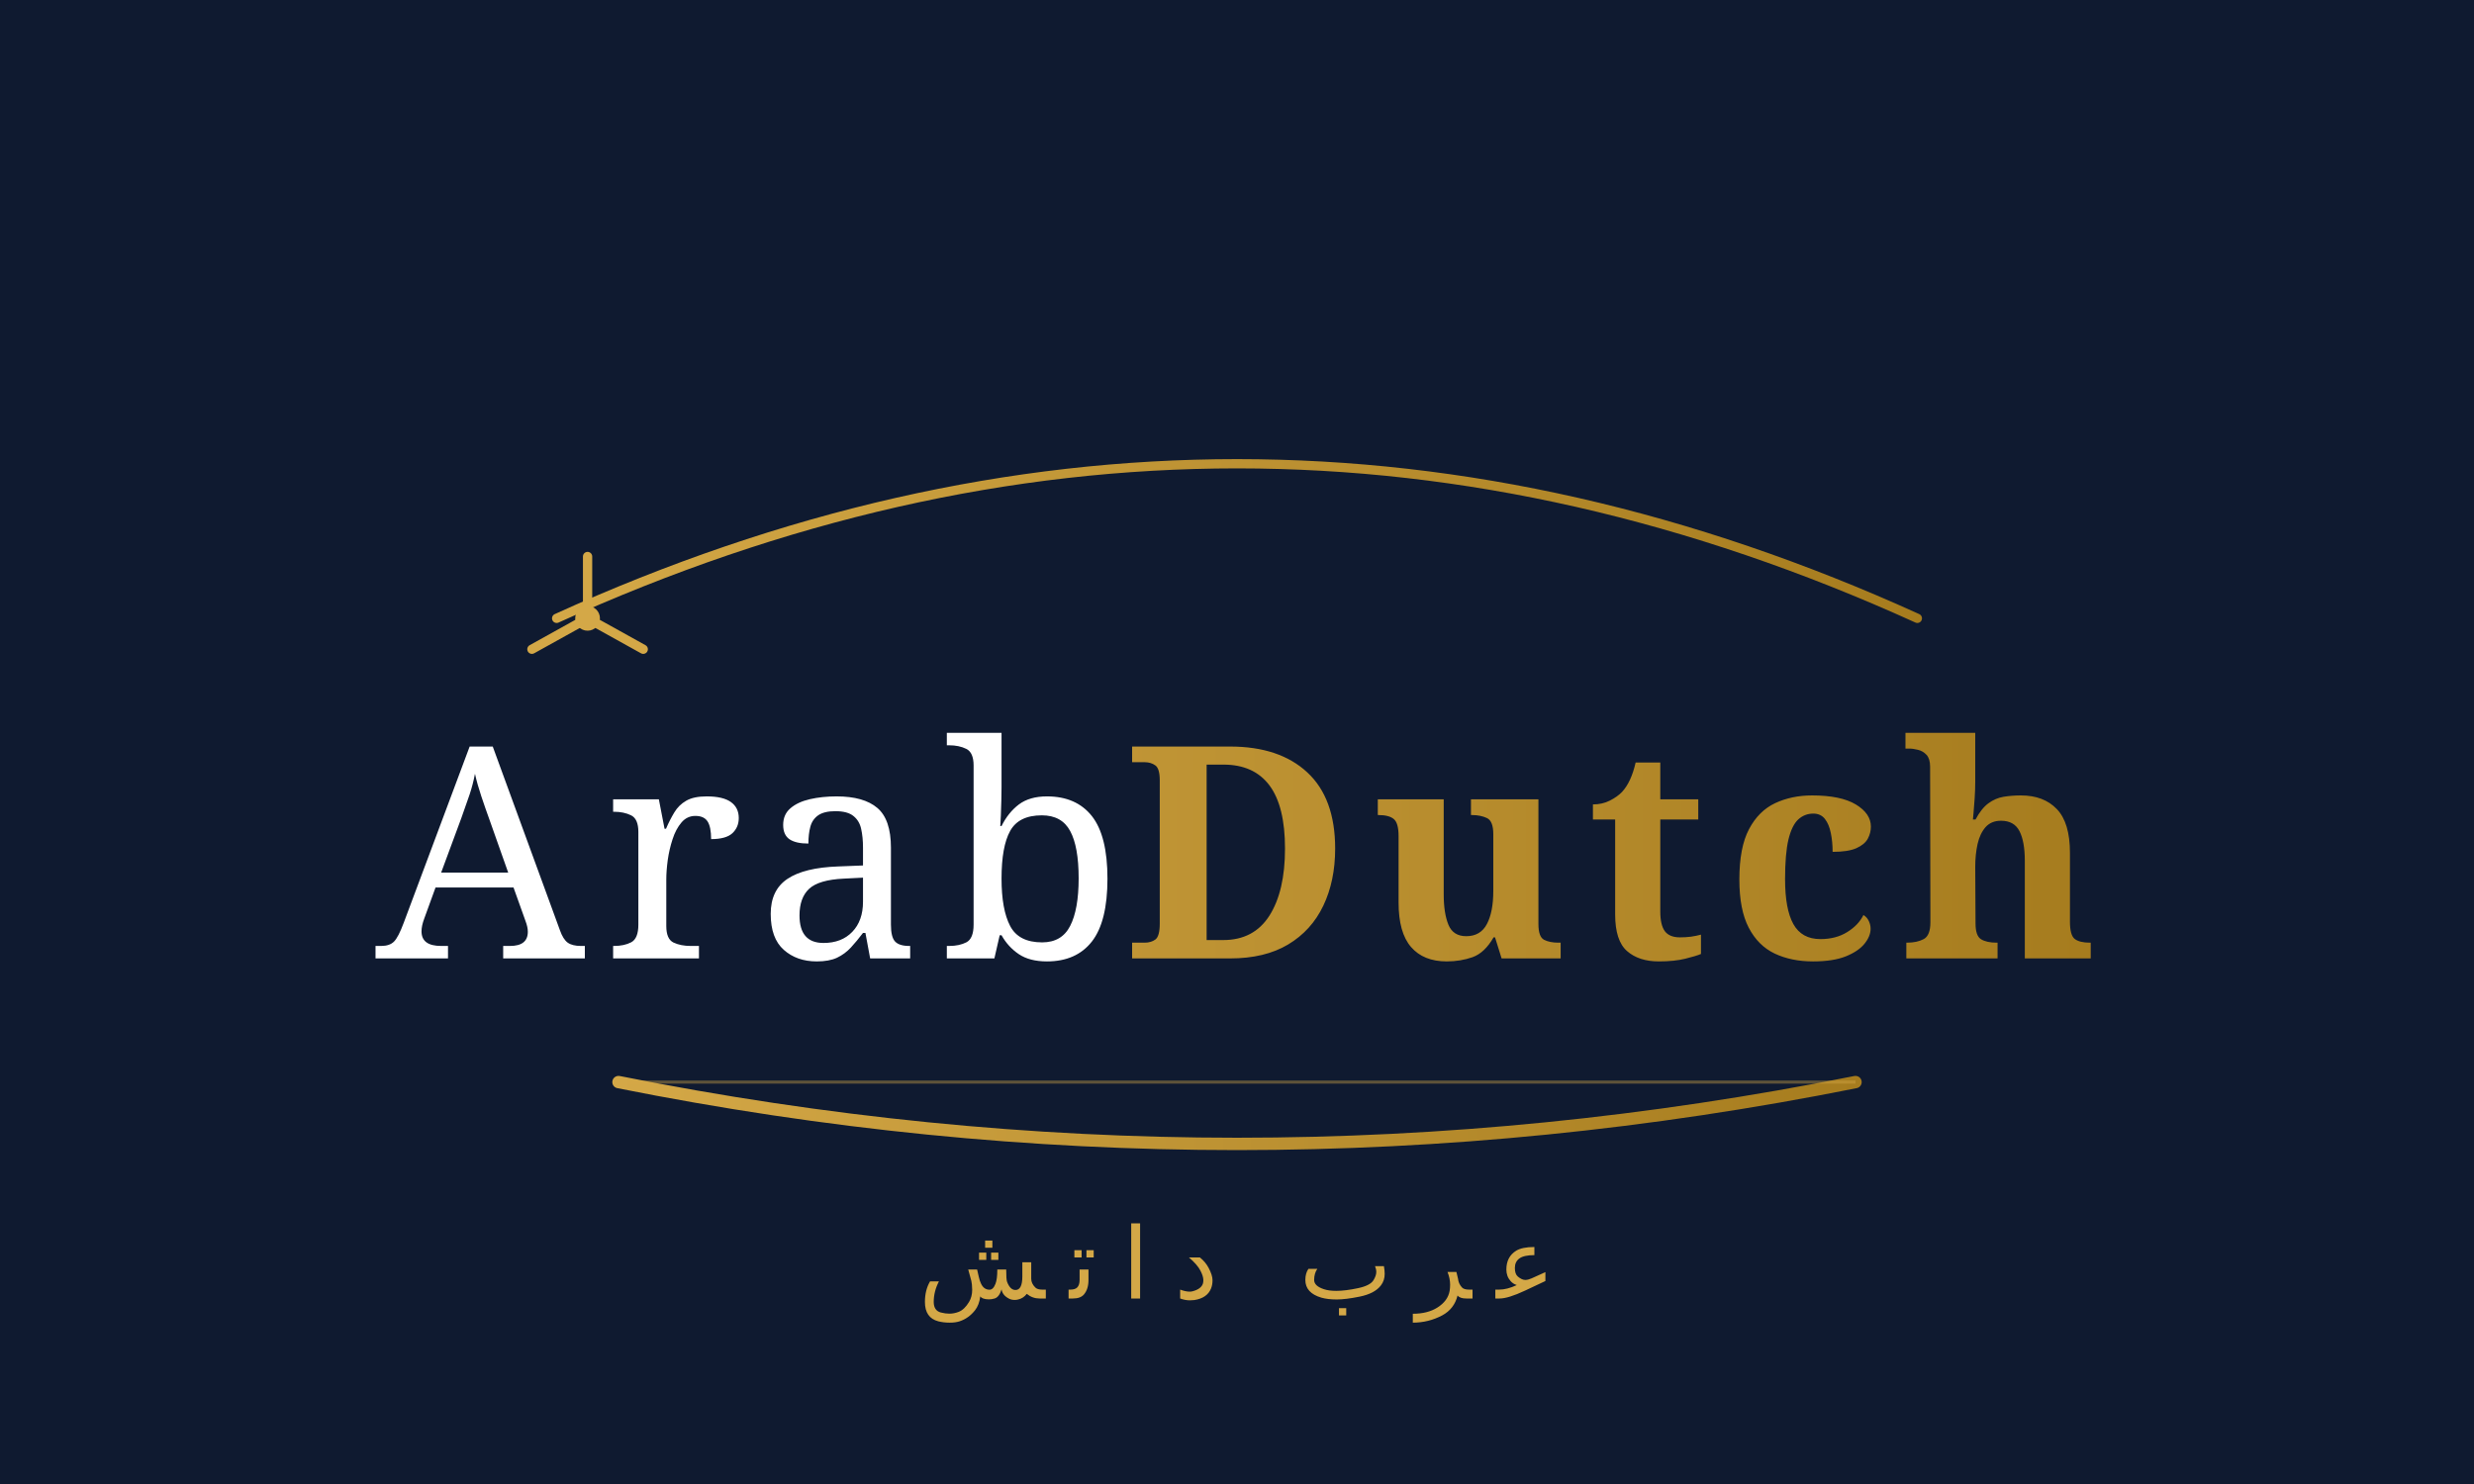
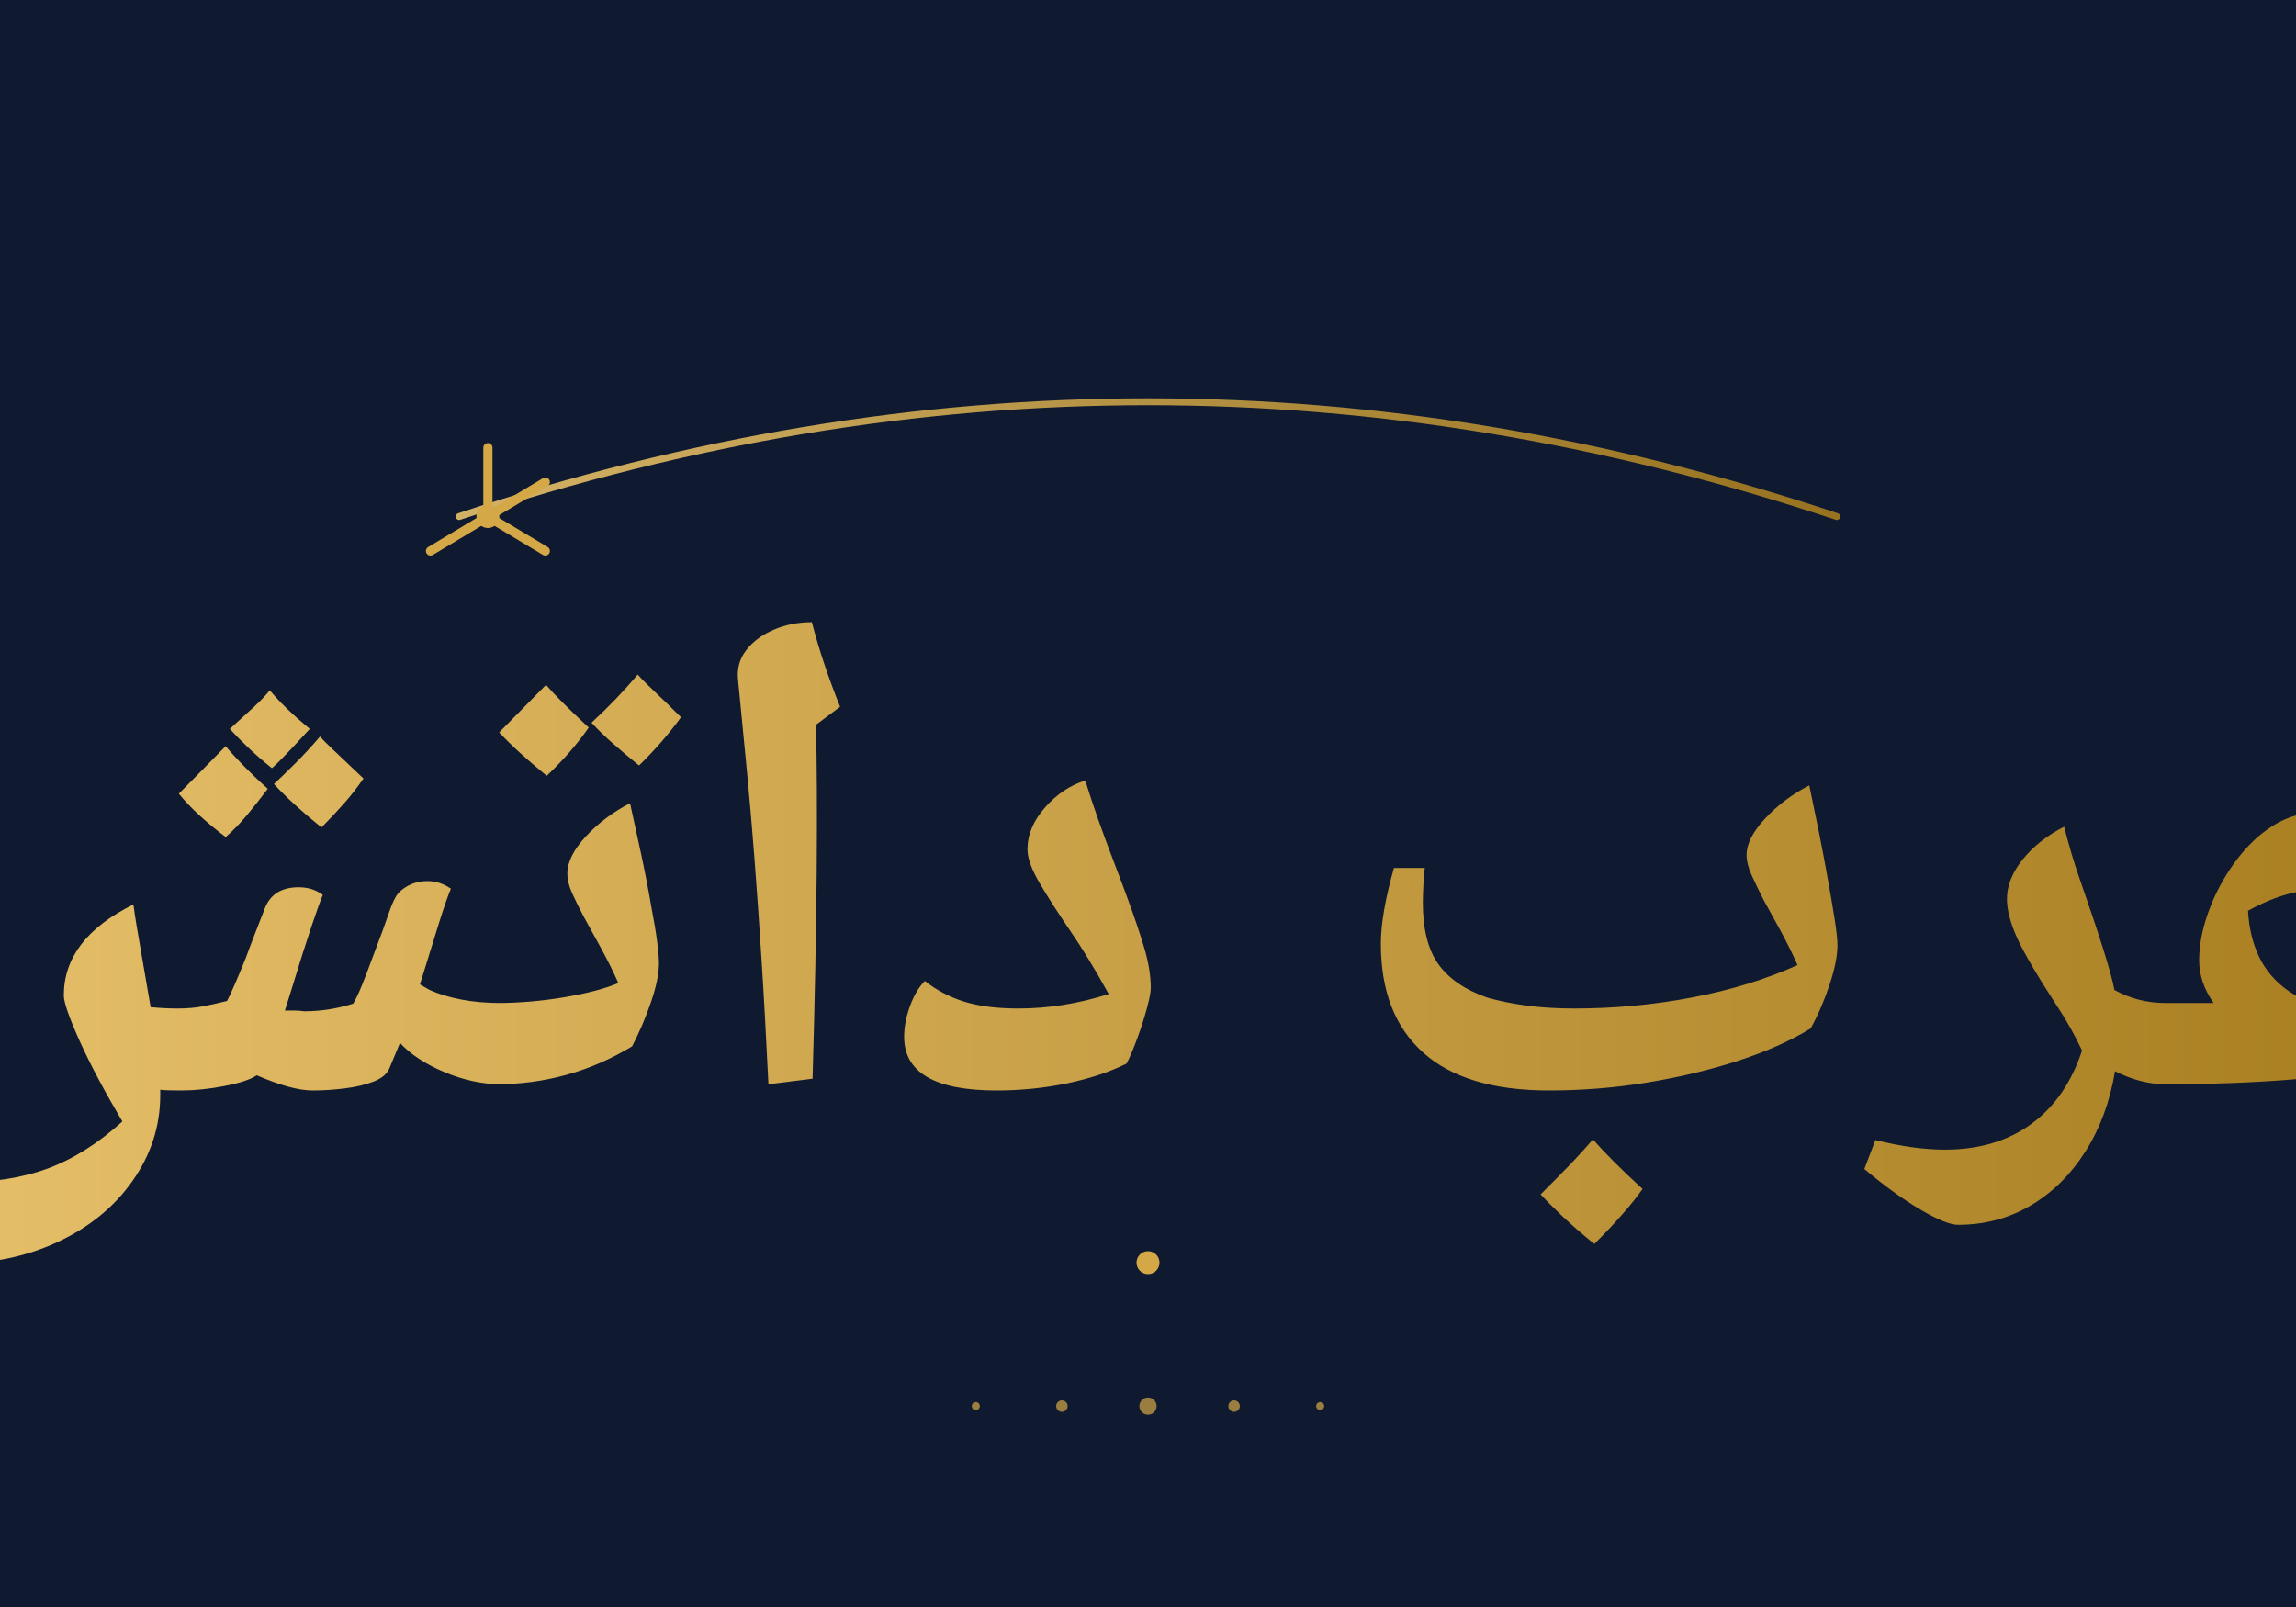
- <svg xmlns="http://www.w3.org/2000/svg" viewBox="0 0 400 240" width="400" height="240">
+ <svg xmlns="http://www.w3.org/2000/svg" viewBox="0 0 400 280" width="400" height="280">
  <defs>
-     <linearGradient id="gold5" x1="0" y1="0" x2="1" y2="0">
-       <stop offset="0" stop-color="#D4A847" />
+     <linearGradient id="g5" x1="0" y1="0" x2="1" y2="0">
+       <stop offset="0" stop-color="#E8C16C" />
      <stop offset="1" stop-color="#A67C1E" />
    </linearGradient>
  </defs>
-   <rect width="400" height="240" fill="#0F1A30" />
-   <path d="M 90 100 Q 200 50 310 100" fill="none" stroke="url(#gold5)" stroke-width="1.5" stroke-linecap="round" />
-   <g transform="translate(95 100)">
+   <rect width="400" height="280" fill="#0F1A30" />
+   <path d="M 80 90 Q 200 50 320 90" fill="none" stroke="url(#g5)" stroke-width="1.2" stroke-linecap="round" opacity="0.9" />
+   <g transform="translate(85 90)">
    <circle r="2" fill="#D4A847" />
-     <line x1="0" y1="0" x2="0" y2="-10" stroke="#D4A847" stroke-width="1.5" stroke-linecap="round" />
-     <line x1="0" y1="0" x2="9" y2="5" stroke="#D4A847" stroke-width="1.5" stroke-linecap="round" />
-     <line x1="0" y1="0" x2="-9" y2="5" stroke="#D4A847" stroke-width="1.5" stroke-linecap="round" />
+     <line x1="0" y1="0" x2="0" y2="-12" stroke="#D4A847" stroke-width="1.6" stroke-linecap="round" />
+     <line x1="0" y1="0" x2="10" y2="6" stroke="#D4A847" stroke-width="1.6" stroke-linecap="round" />
+     <line x1="0" y1="0" x2="-10" y2="6" stroke="#D4A847" stroke-width="1.6" stroke-linecap="round" />
+     <line x1="0" y1="0" x2="10" y2="-6" stroke="#D4A847" stroke-width="1.6" stroke-linecap="round" />
  </g>
-   <g transform="translate(305 100)">
-     <path d="M 0 -8 A 8 8 0 1 0 0 8 A 6 6 0 1 1 0 -8" fill="#D4A847" />
+   <g transform="translate(315 90)">
+     <path d="M 0 -9 A 9 9 0 1 0 0 9 A 7 7 0 1 1 0 -9" fill="#D4A847" />
  </g>
-   <text x="200" y="155" font-family="Georgia, serif" font-size="48" fill="#FFFFFF" text-anchor="middle" font-weight="400" letter-spacing="3">Arab<tspan fill="url(#gold5)" font-weight="700">Dutch</tspan>
+   <text x="200" y="190" font-family="'Amiri', 'Scheherazade New', 'Noto Naskh Arabic', serif" font-size="120" fill="url(#g5)" text-anchor="middle" font-weight="700" direction="rtl">
+     عرب داتش
  </text>
-   <path d="M 100 175 Q 200 195 300 175" fill="none" stroke="url(#gold5)" stroke-width="2" stroke-linecap="round" />
-   <line x1="100" y1="175" x2="300" y2="175" stroke="#D4A847" stroke-width="0.5" opacity="0.4" />
-   <text x="200" y="210" font-family="Arial, sans-serif" font-size="16" fill="#D4A847" text-anchor="middle" letter-spacing="4">عرب داتش</text>
+   <line x1="120" y1="220" x2="280" y2="220" stroke="url(#g5)" stroke-width="1" />
+   <circle cx="200" cy="220" r="2" fill="#D4A847" />
+   <g transform="translate(200 245)" fill="#D4A847" opacity="0.7">
+     <circle r="1.5" />
+     <circle cx="-15" r="1" />
+     <circle cx="15" r="1" />
+     <circle cx="-30" r="0.7" />
+     <circle cx="30" r="0.7" />
+   </g>
</svg>
